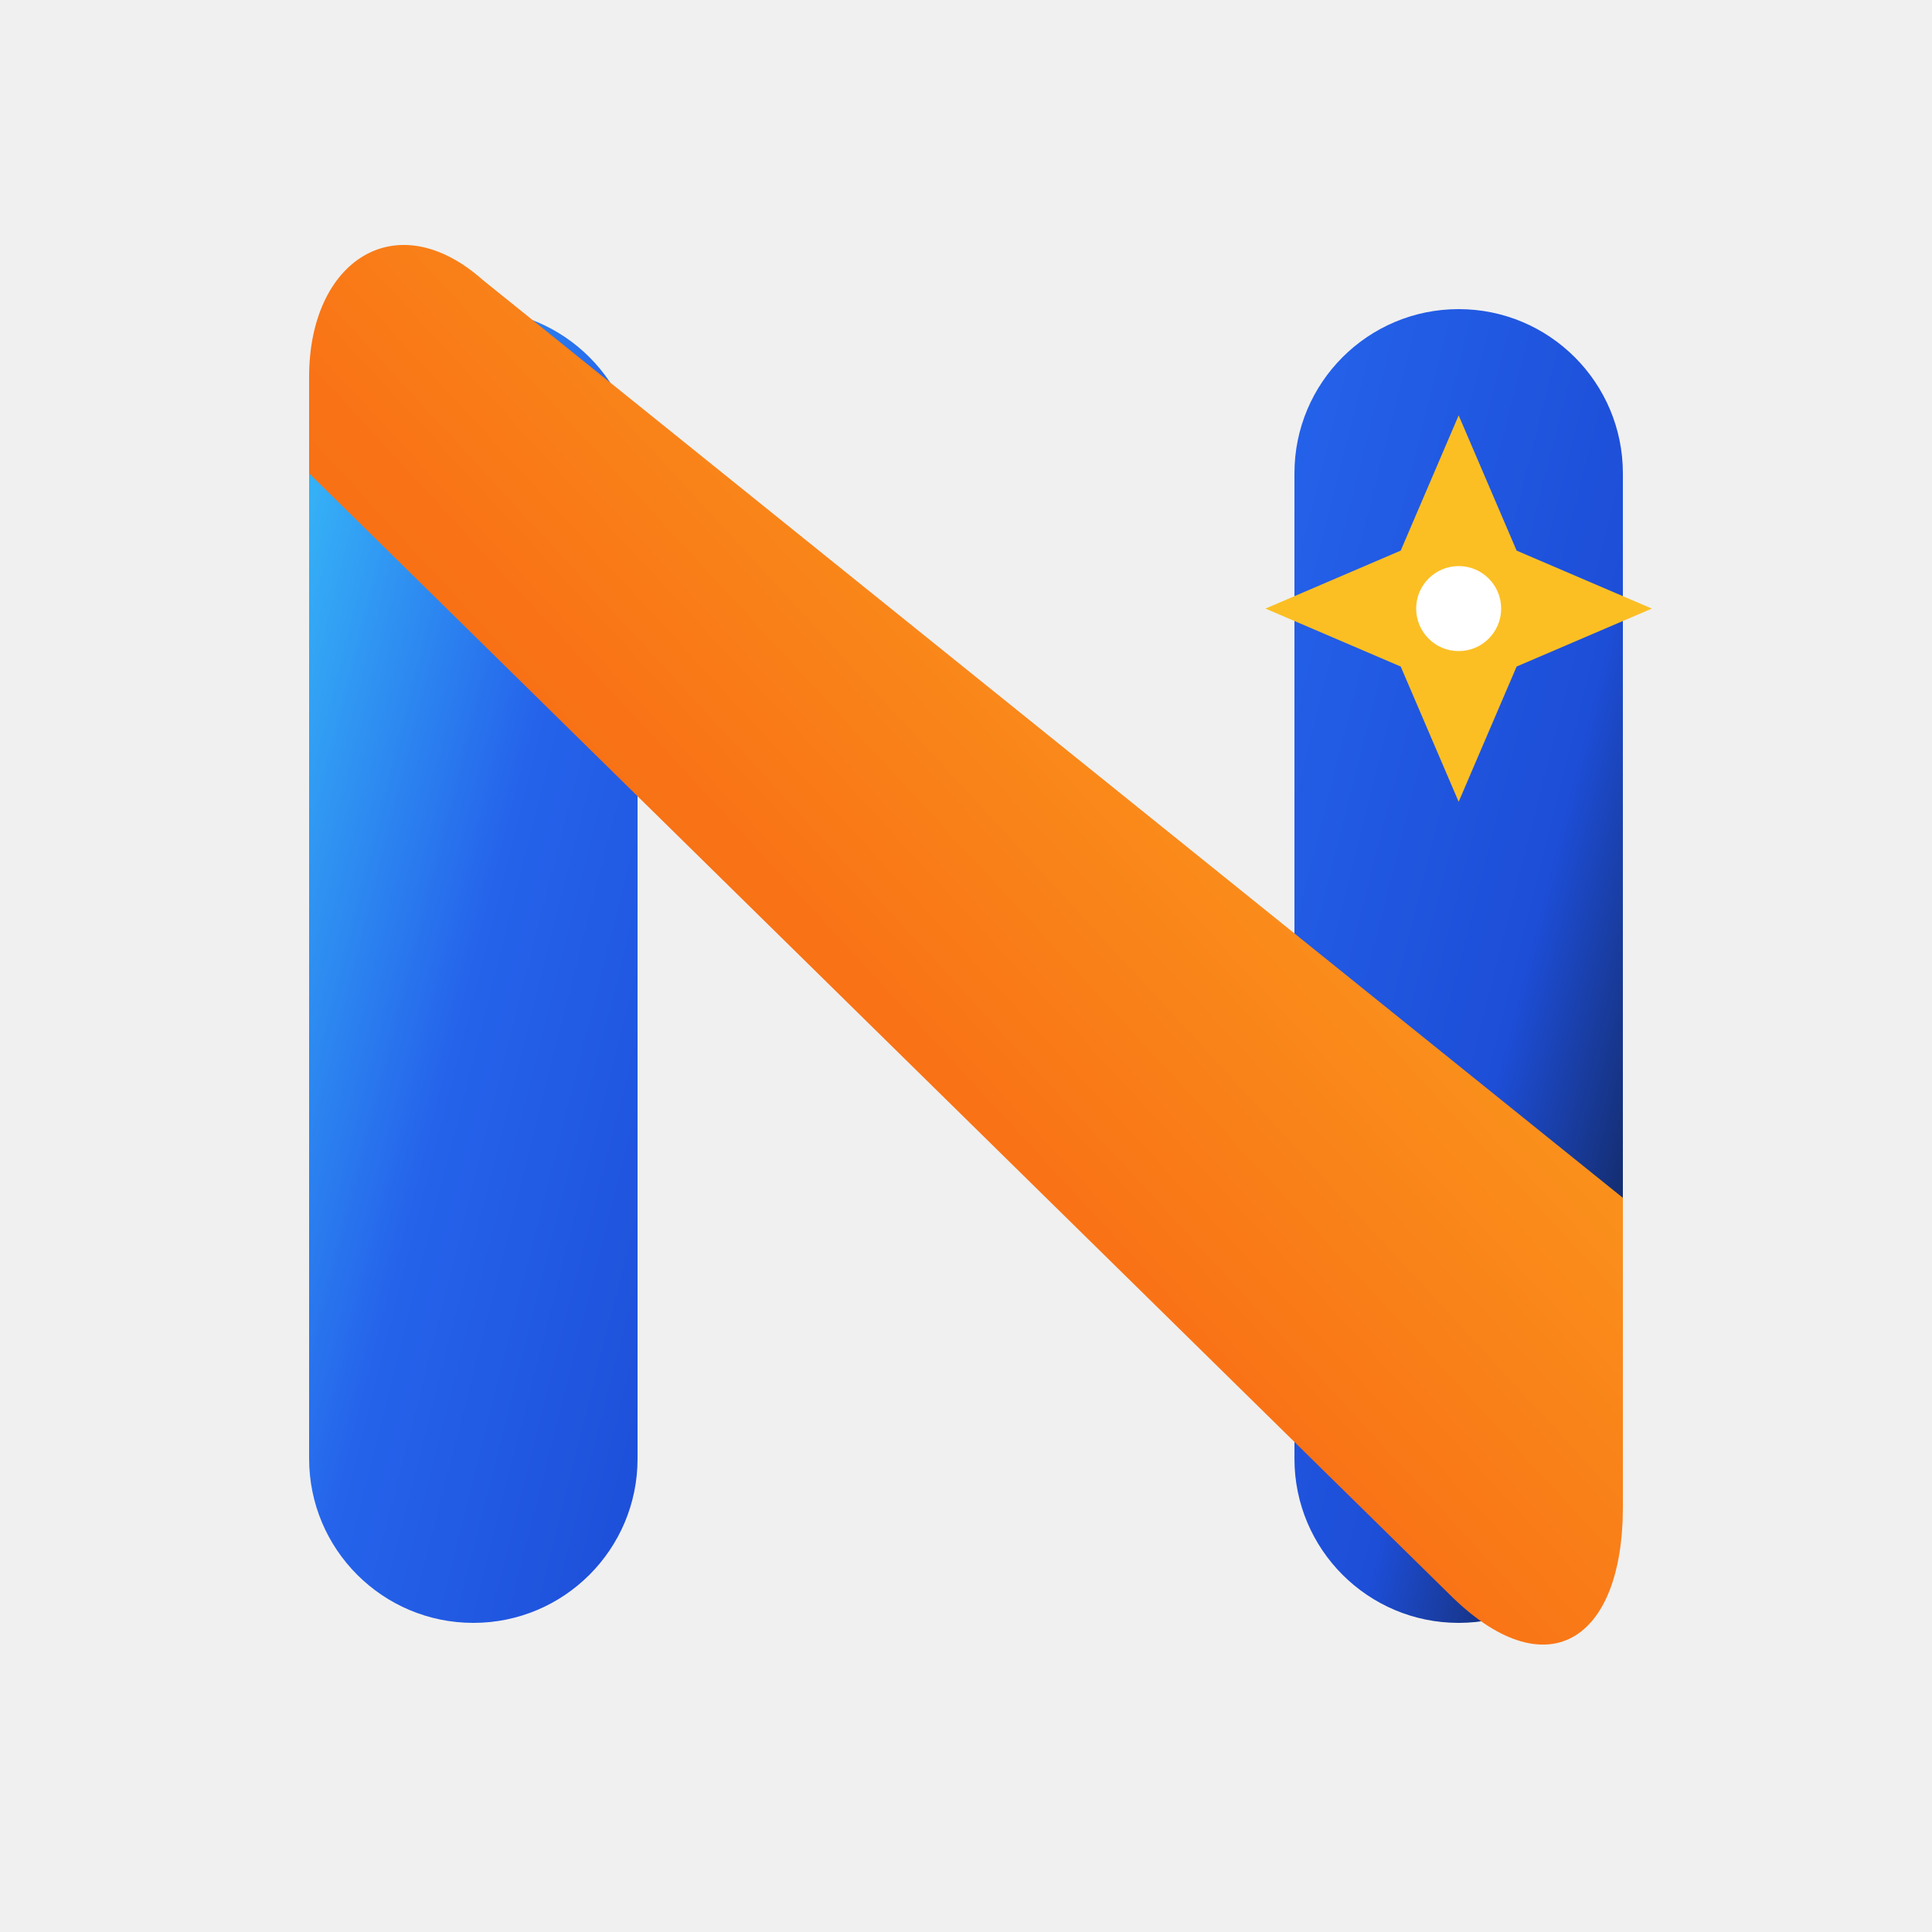
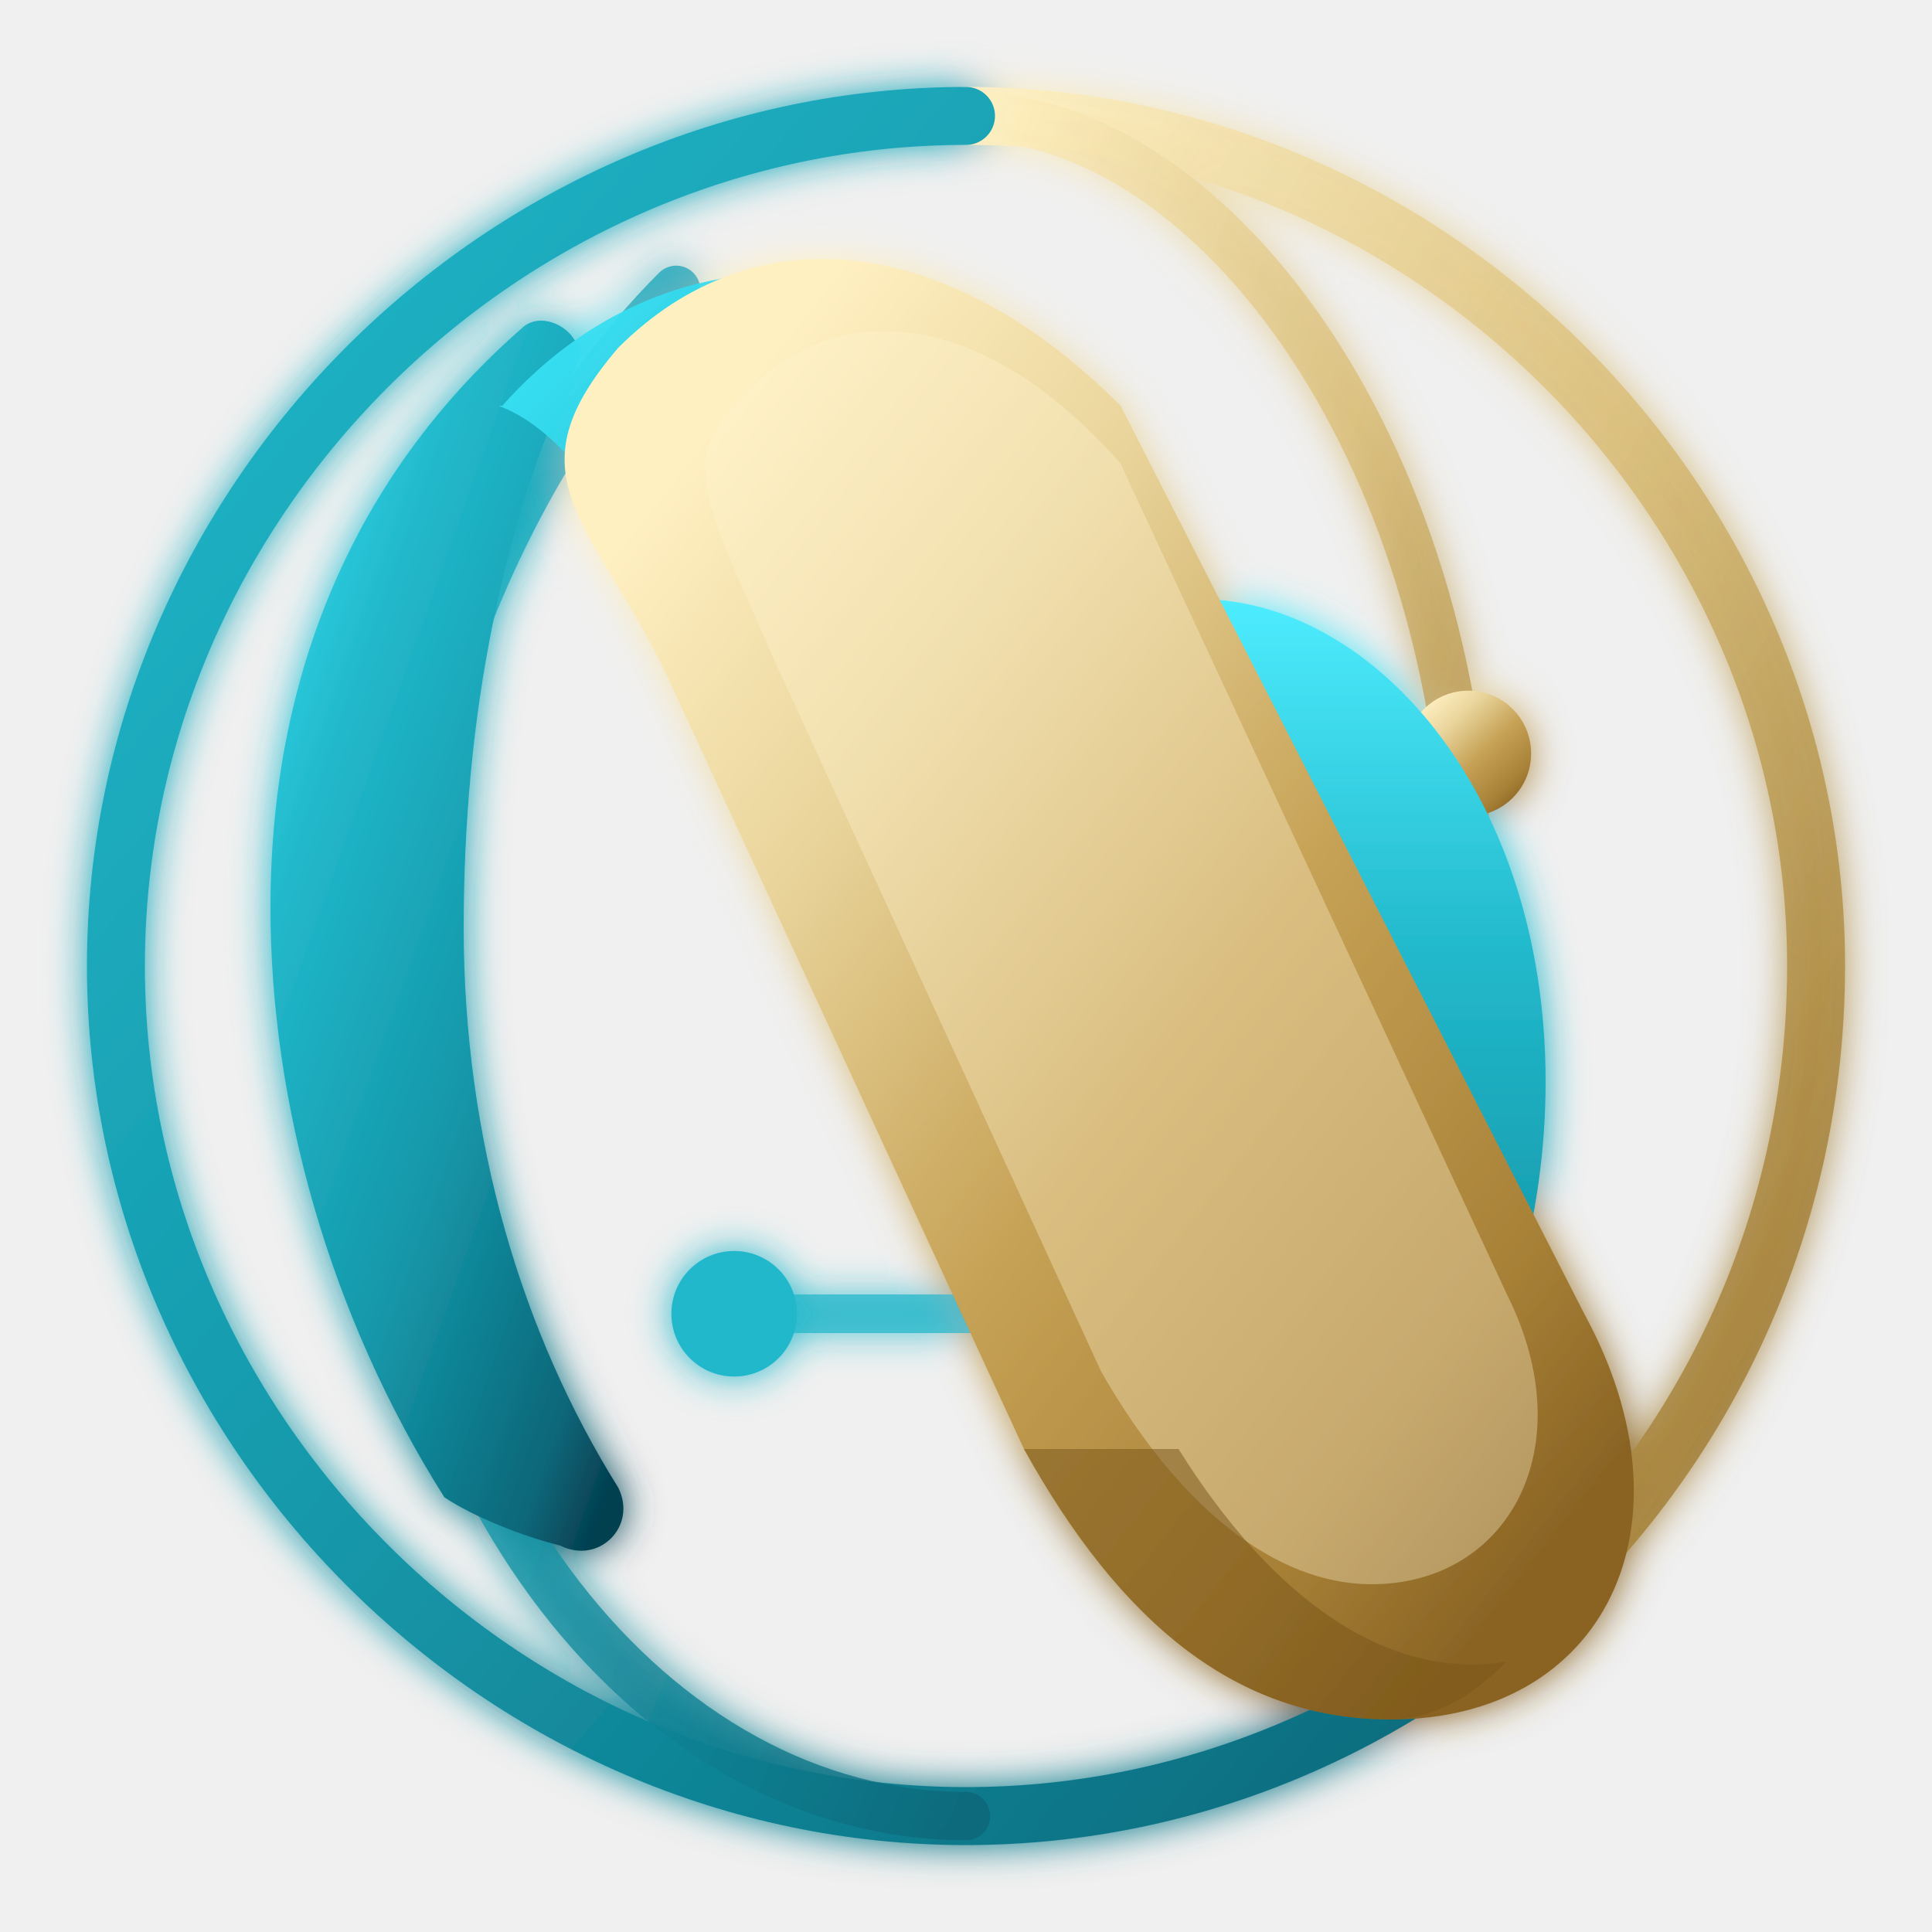
- <svg xmlns="http://www.w3.org/2000/svg" viewBox="0 0 100 100" width="512" height="512" fill="none" shape-rendering="geometricPrecision">
+ <svg xmlns="http://www.w3.org/2000/svg" viewBox="0 0 200 200" width="512" height="512" fill="none" shape-rendering="geometricPrecision" text-rendering="geometricPrecision">
  <defs>
-     <linearGradient id="nmx_l" x1="0%" y1="0%" x2="100%" y2="100%">
-       <stop offset="0%" stop-color="#38BDF8" />
-       <stop offset="50%" stop-color="#2563EB" />
-       <stop offset="100%" stop-color="#1D4ED8" />
+     <linearGradient id="nmx_emb_gold_d" x1="15%" y1="10%" x2="90%" y2="90%">
+       <stop offset="0%" stop-color="#FFF0C2" />
+       <stop offset="25%" stop-color="#E9D49B" />
+       <stop offset="55%" stop-color="#C6A256" />
+       <stop offset="85%" stop-color="#A88137" />
+       <stop offset="100%" stop-color="#8A6424" />
    </linearGradient>
-     <linearGradient id="nmx_d" x1="0%" y1="100%" x2="100%" y2="0%">
-       <stop offset="0%" stop-color="#EA580C" />
-       <stop offset="45%" stop-color="#F97316" />
-       <stop offset="100%" stop-color="#FBBF24" />
+     <linearGradient id="nmx_emb_gold_arc_d" x1="0%" y1="0%" x2="100%" y2="100%">
+       <stop offset="0%" stop-color="#FFF0C2" />
+       <stop offset="50%" stop-color="#D9BE7B" />
+       <stop offset="100%" stop-color="#967129" />
    </linearGradient>
-     <linearGradient id="nmx_r" x1="0%" y1="0%" x2="100%" y2="100%">
-       <stop offset="0%" stop-color="#2563EB" />
-       <stop offset="60%" stop-color="#1D4ED8" />
-       <stop offset="100%" stop-color="#0F172A" />
+     <linearGradient id="nmx_emb_teal_d" x1="10%" y1="0%" x2="90%" y2="100%">
+       <stop offset="0%" stop-color="#38E1F4" />
+       <stop offset="25%" stop-color="#22B8CB" />
+       <stop offset="60%" stop-color="#1497A9" />
+       <stop offset="90%" stop-color="#0B6678" />
+       <stop offset="100%" stop-color="#053F50" />
    </linearGradient>
+     <linearGradient id="nmx_emb_teal_right_d" x1="50%" y1="0%" x2="50%" y2="100%">
+       <stop offset="0%" stop-color="#4EEDFF" />
+       <stop offset="35%" stop-color="#22B8CB" />
+       <stop offset="70%" stop-color="#1497A9" />
+       <stop offset="100%" stop-color="#0B6678" />
+     </linearGradient>
+     <linearGradient id="nmx_emb_teal_arc_d" x1="0%" y1="0%" x2="100%" y2="100%">
+       <stop offset="0%" stop-color="#22B8CB" />
+       <stop offset="50%" stop-color="#1497A9" />
+       <stop offset="100%" stop-color="#0B6678" />
+     </linearGradient>
+     <filter id="nmx_emb_glow_d" x="-20%" y="-20%" width="140%" height="140%">
+       <feGaussianBlur stdDeviation="2" result="blur" />
+       <feComposite in="SourceGraphic" in2="blur" operator="over" />
+     </filter>
  </defs>
-   <g transform="translate(0, 0)">
-     <rect x="16" y="16" width="17" height="68" rx="8.5" fill="url(#nmx_l)" />
-     <rect x="67" y="16" width="17" height="68" rx="8.5" fill="url(#nmx_r)" />
-     <path d="M 16,24.5           L 75,82.5           C 80,87.5 84,85 84,78           L 84,62           L 25,14.5           C 20.5,10.5 16,13.5 16,19.5           Z" fill="url(#nmx_d)" />
-     <path d="M 75.5,21.5 L 78.5,28.5 L 85.5,31.5 L 78.5,34.5 L 75.5,41.5 L 72.5,34.5 L 65.5,31.5 L 72.5,28.5 Z" fill="#FBBF24" />
-     <circle cx="75.5" cy="31.5" r="2.2" fill="#FFFFFF" />
+   <g filter="url(#nmx_emb_glow_d)">
+     <path d="M 100,12 C 148,12 188,52 188,100 C 188,126 177,150 158,167" stroke="url(#nmx_emb_gold_arc_d)" stroke-width="6" stroke-linecap="round" opacity="0.9" />
+     <path d="M 100,12 C 126,12 152,48 152,94 C 152,118 143,146 128,165" stroke="url(#nmx_emb_gold_arc_d)" stroke-width="5" stroke-linecap="round" opacity="0.85" />
+     <path d="M 74,136 L 152,136 M 85,78 L 155,78" stroke="#22B8CB" stroke-width="4" stroke-linecap="round" opacity="0.75" />
+     <circle cx="152" cy="78" r="6.5" fill="url(#nmx_emb_gold_d)" />
+     <circle cx="76" cy="136" r="6.5" fill="#22B8CB" />
+     <path d="M 100,12 C 52,12 12,52 12,100 C 12,148 52,188 100,188 C 124,188 146,178 162,162" stroke="url(#nmx_emb_teal_arc_d)" stroke-width="6" stroke-linecap="round" />
+     <path d="M 100,188 C 68,188 40,154 40,108 C 40,78 52,48 70,30" stroke="url(#nmx_emb_teal_arc_d)" stroke-width="5" stroke-linecap="round" opacity="0.8" />
+     <path d="M 46,155 C 34,136 28,114 28,94 C 28,68 38,48 54,34 C 56,32 60,34 60,37 C 52,54 48,74 48,96 C 48,118 54,138 64,154 C 66,158 62,162 58,160 C 54,159 49,157 46,155 Z" fill="url(#nmx_emb_teal_d)" />
+     <path d="M 124,62 C 142,62 160,82 160,112 C 160,140 144,166 128,168 C 124,168 122,164 124,160 C 134,142 140,122 140,102 C 140,82 130,68 120,64 C 118,63 120,62 124,62 Z" fill="url(#nmx_emb_teal_right_d)" />
+     <path d="M 52,42 C 68,24 92,24 112,40 L 158,138 C 164,152 154,166 138,166 C 126,166 116,156 108,142 L 66,58 C 58,42 50,42 52,42 Z" fill="url(#nmx_emb_teal_d)" opacity="0.95" />
+     <path d="M 64,36 C 78,22 98,24 116,42 L 164,136 C 176,158 166,178 144,178 C 128,178 116,168 106,150 L 70,72 C 62,54 52,50 64,36 Z" fill="url(#nmx_emb_gold_d)" />
+     <path d="M 76,42 C 86,30 102,32 116,48 L 156,134 C 164,150 156,164 142,164 C 132,164 122,156 114,142 L 80,68 C 74,54 70,48 76,42 Z" fill="#FFF4D0" opacity="0.35" />
+     <path d="M 106,150 C 116,168 128,178 144,178 C 148,178 152,176 156,172 C 144,174 132,166 122,150 L 106,150 Z" fill="#785317" opacity="0.5" />
  </g>
</svg>
